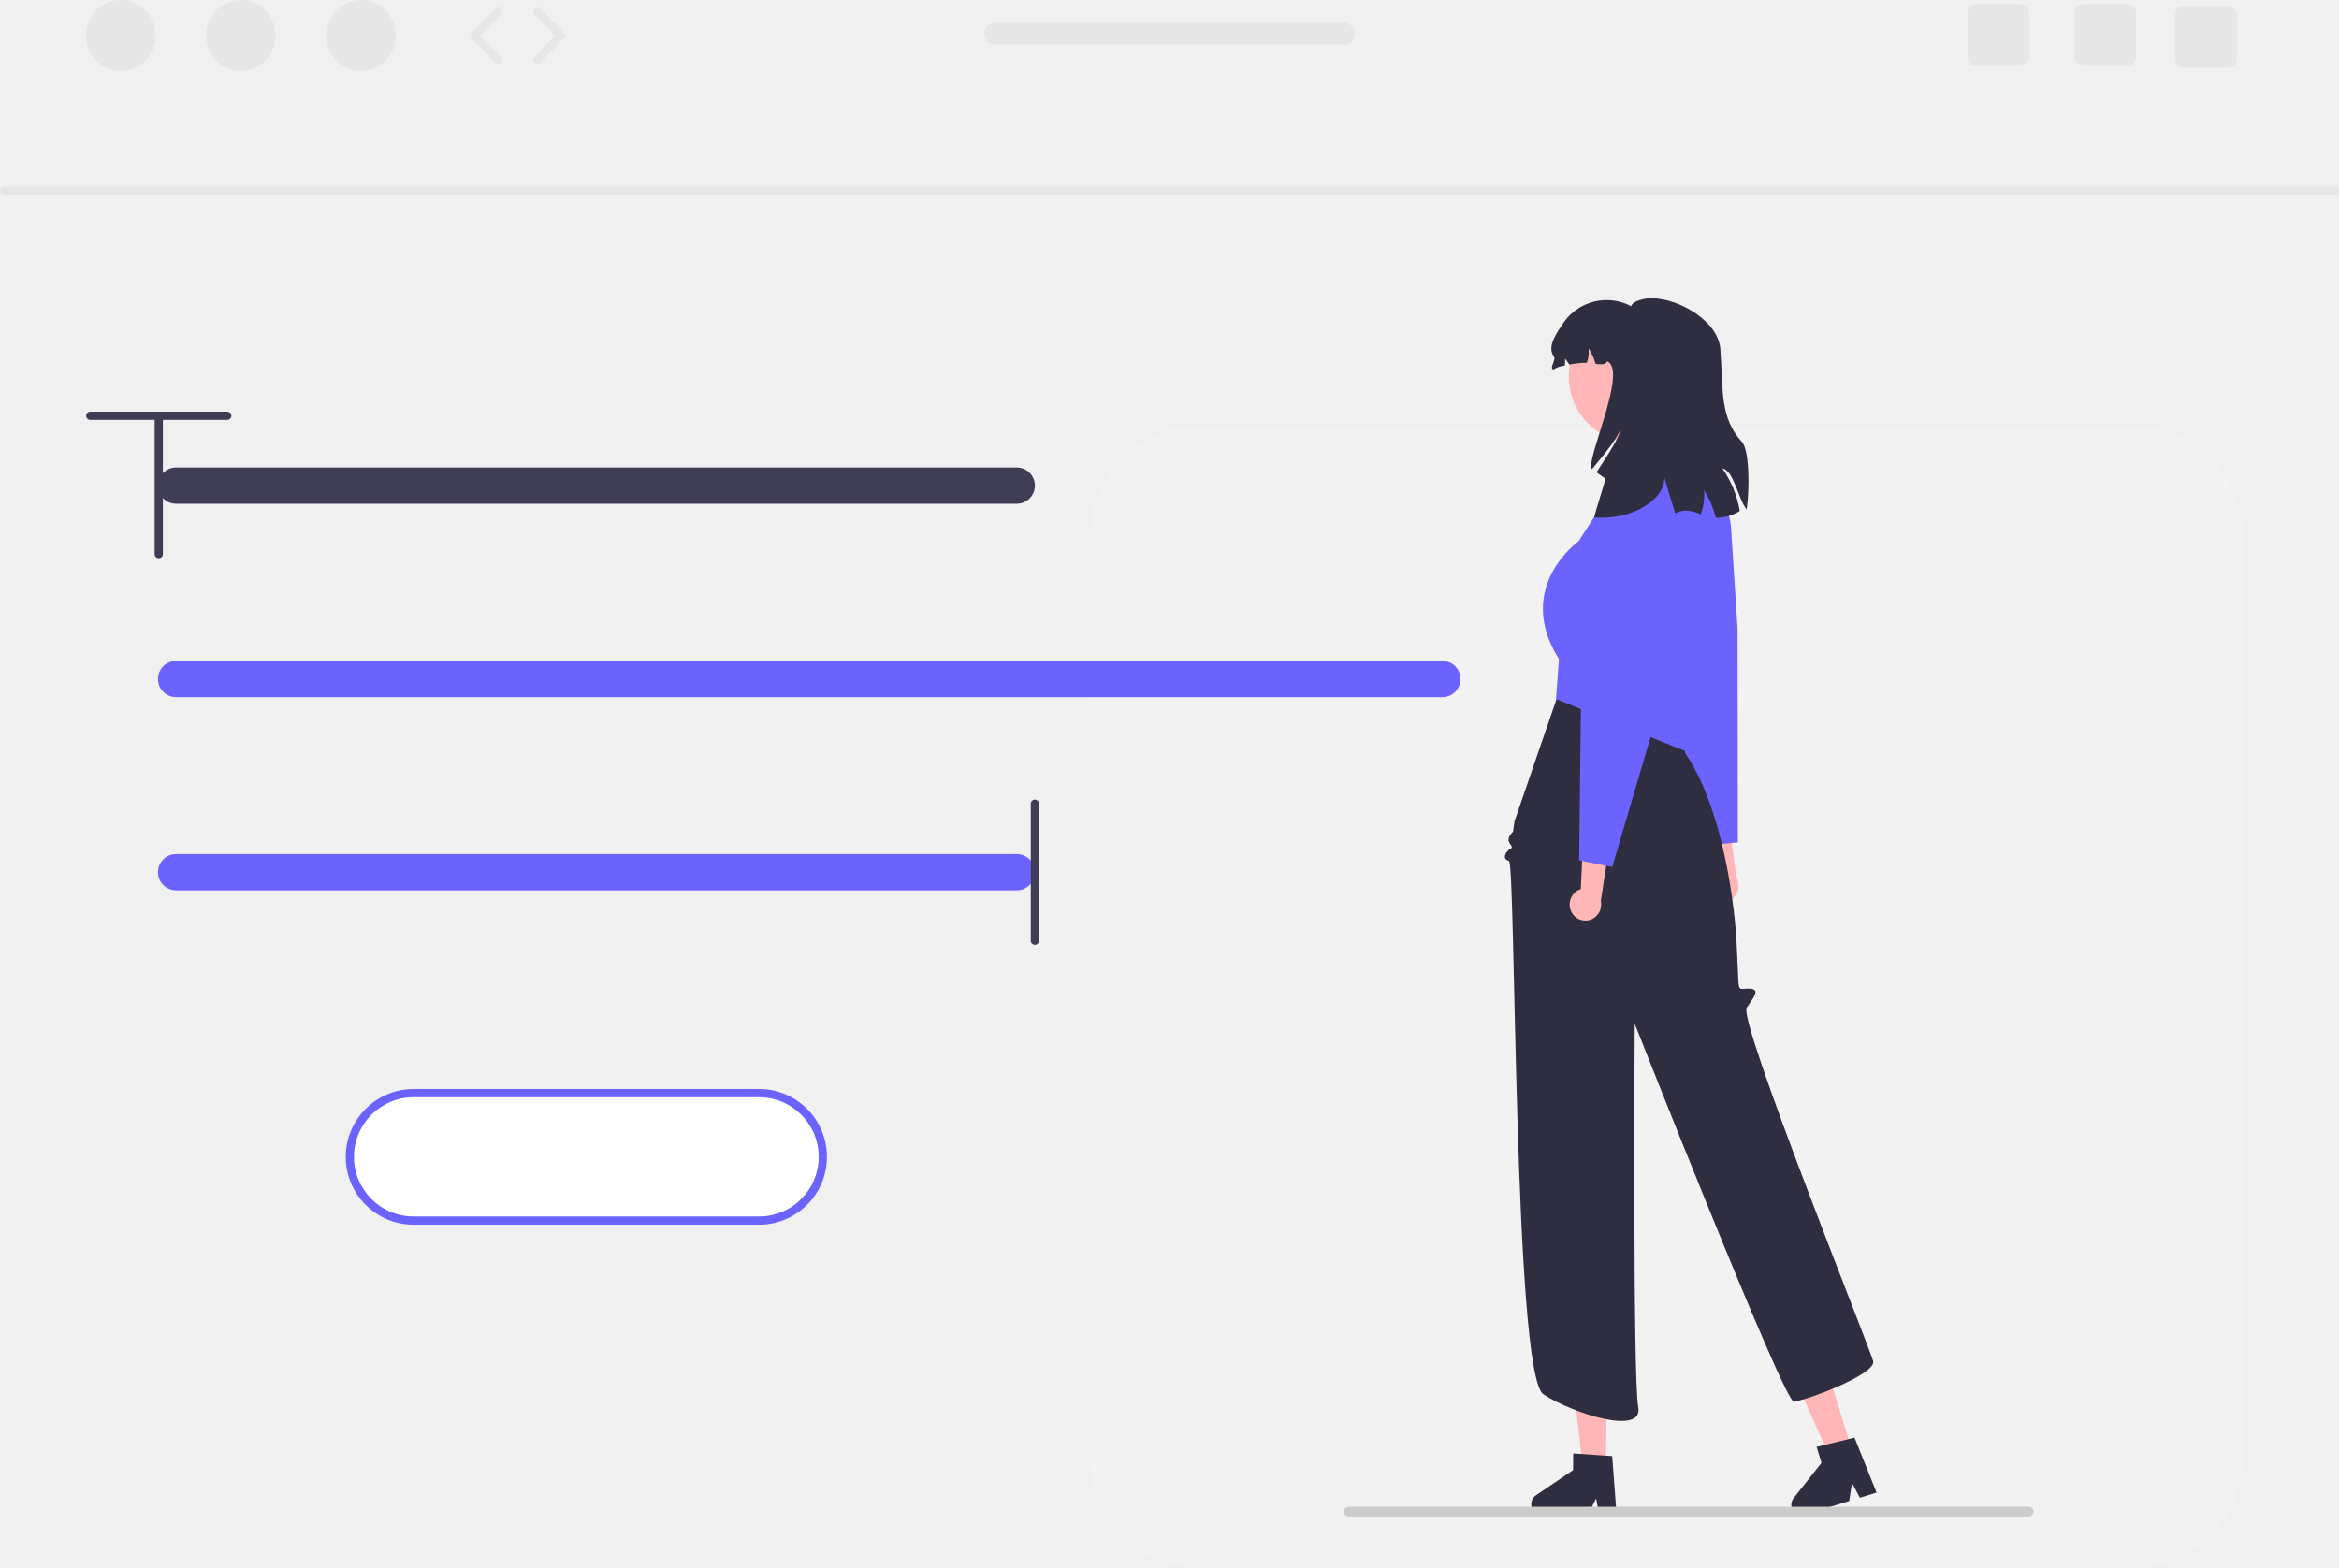
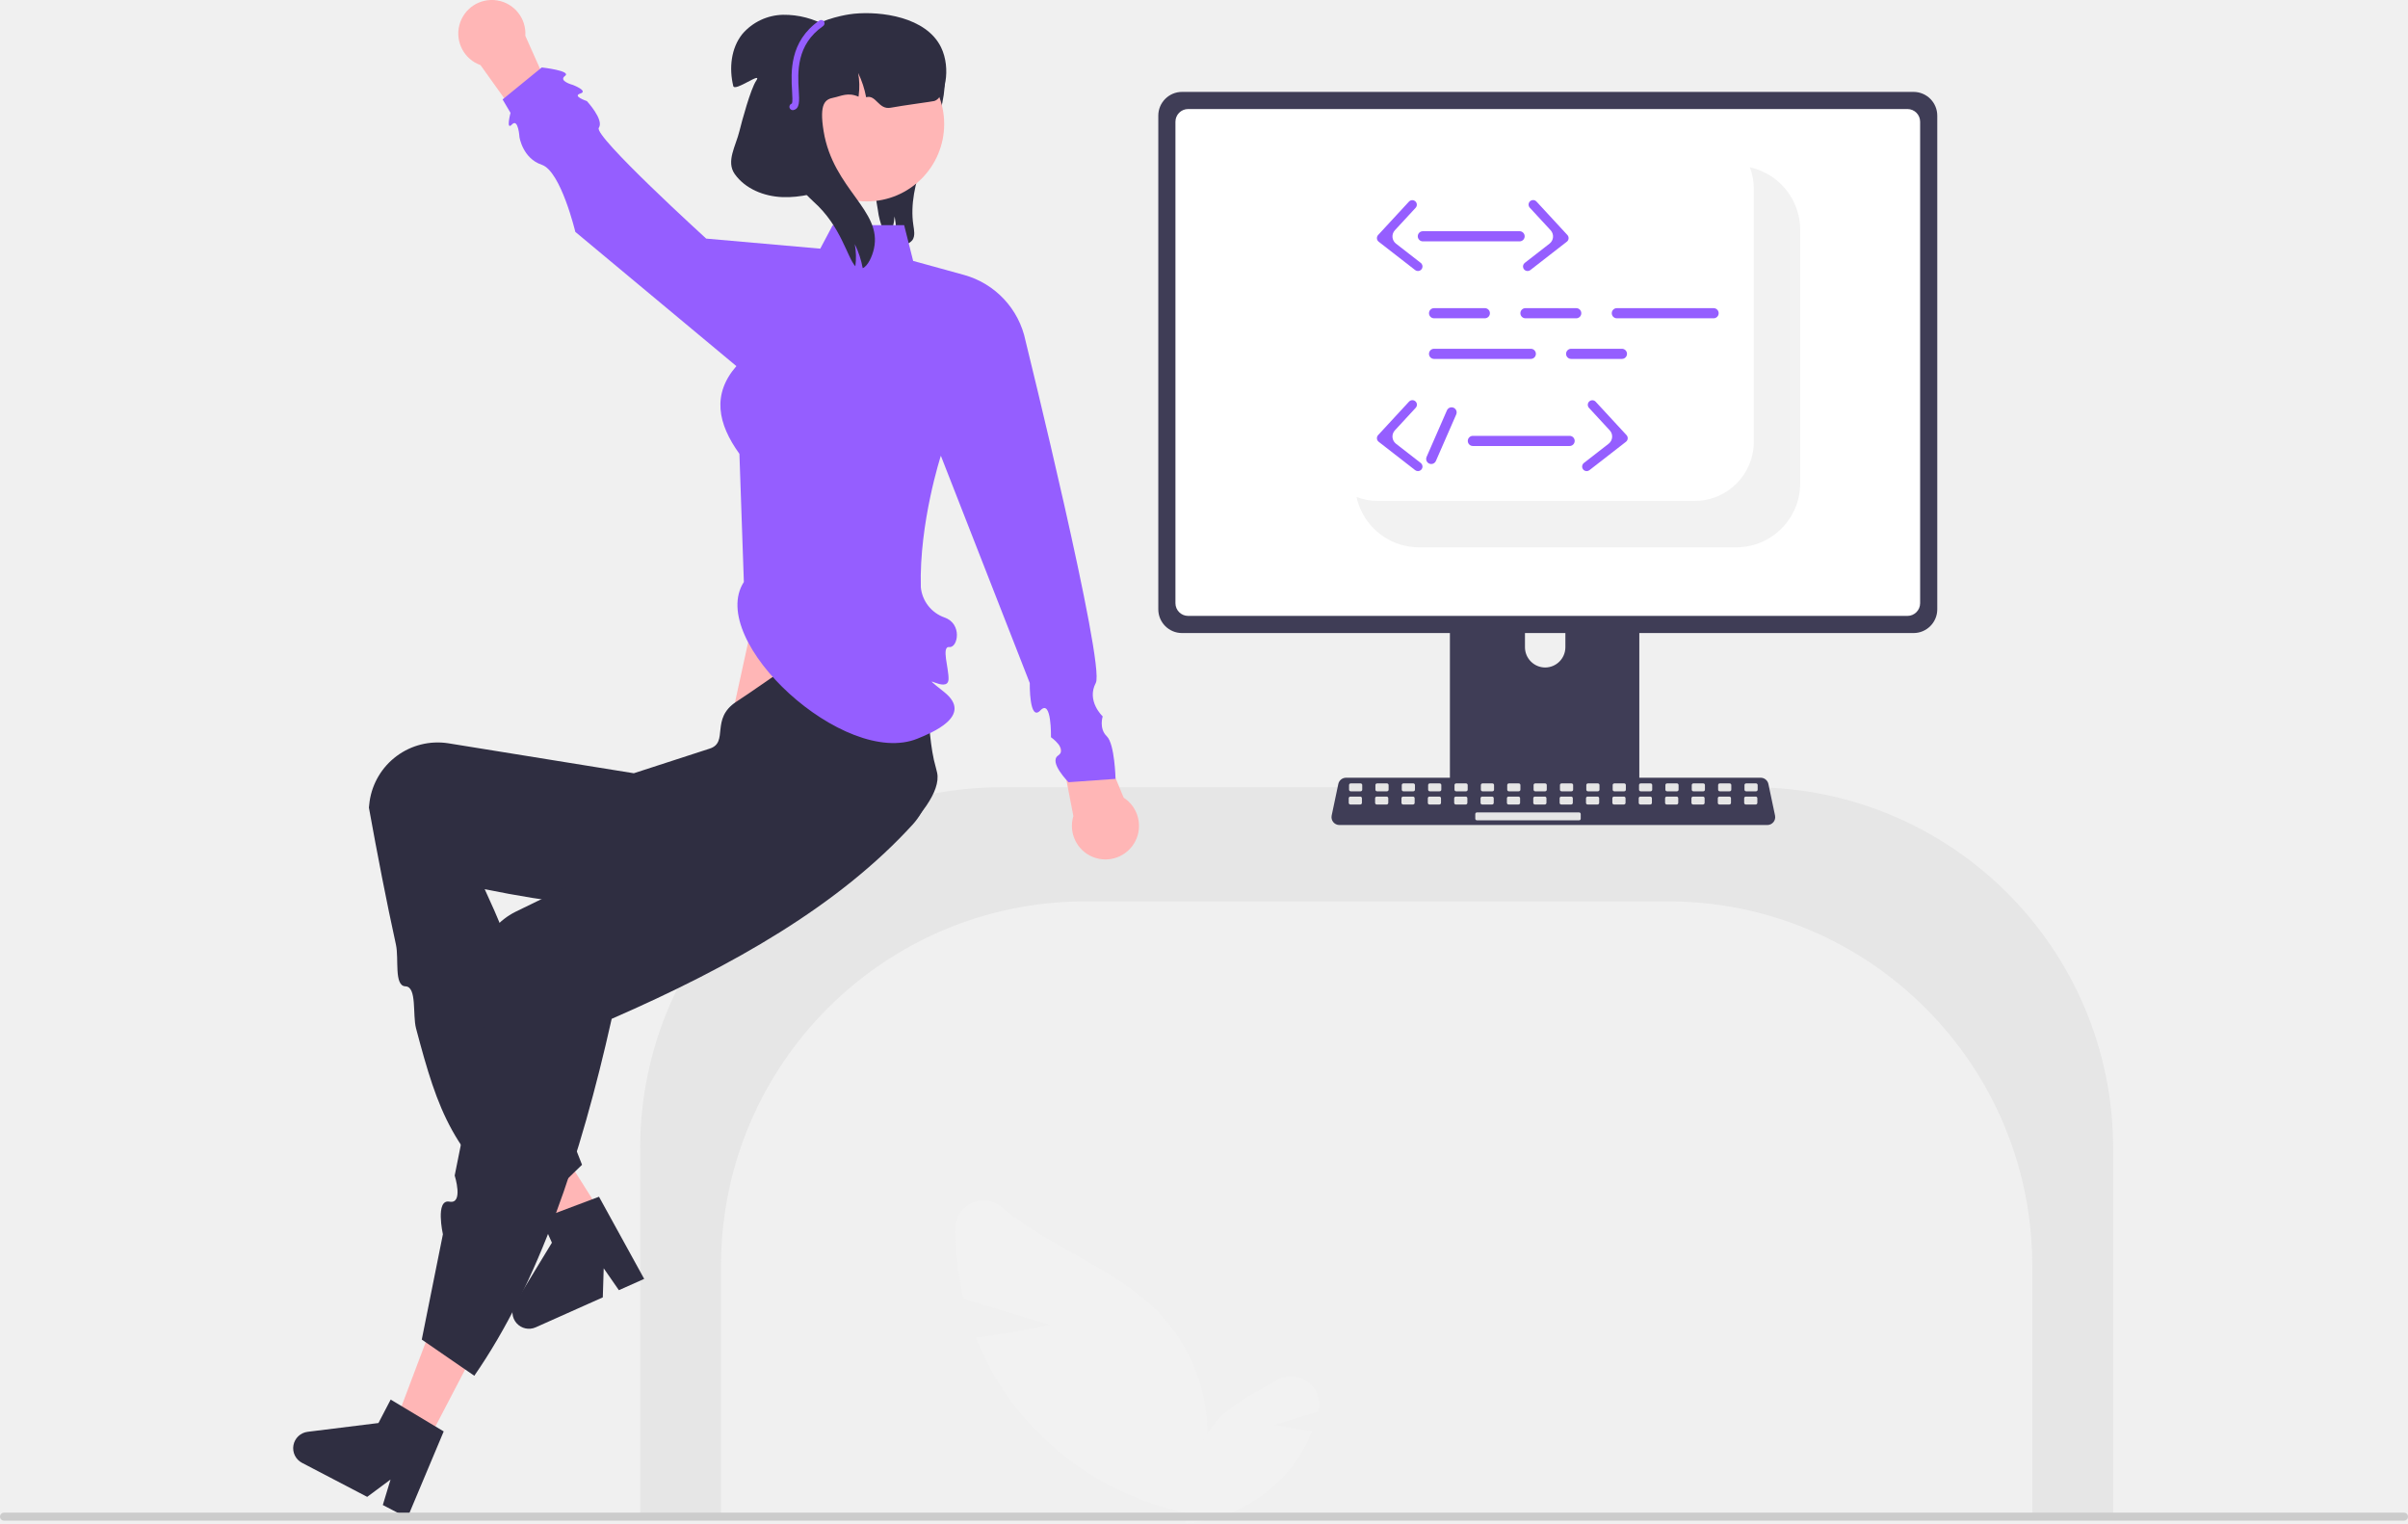
- <svg xmlns="http://www.w3.org/2000/svg" data-name="Layer 1" width="568.73" height="381.18" viewBox="0 0 568.73 381.18">
-   <path d="M883.025,306.463H316.295a1,1,0,0,1,0-2H883.025a1,1,0,0,1,0,2Z" transform="translate(-315.2946 -259.1524)" fill="#e6e6e6" />
-   <ellipse cx="29.355" cy="8.645" rx="8.457" ry="8.645" fill="#e6e6e6" />
-   <ellipse cx="58.569" cy="8.645" rx="8.457" ry="8.645" fill="#e6e6e6" />
-   <ellipse cx="87.782" cy="8.645" rx="8.457" ry="8.645" fill="#e6e6e6" />
-   <path d="M436.388,274.63a.997.997,0,0,1-.715-.301l-5.706-5.833a1.0 1,0,0,1,0-1.398l5.706-5.833a1,1,0,0,1,1.43,1.398l-5.022,5.133,5.022,5.134a1,1,0,0,1-.715,1.699Z" transform="translate(-315.2946 -259.1524)" fill="#e6e6e6" />
-   <path d="M445.977,274.63a1,1,0,0,1-.715-1.699l5.021-5.134-5.021-5.133a1,1,0,0,1,1.43-1.398l5.706,5.833a1.0 1,0,0,1,0,1.398l-5.706,5.833A.997.997,0,0,1,445.977,274.63Z" transform="translate(-315.2946 -259.1524)" fill="#e6e6e6" />
-   <path d="M832.487,260.153h-10.61a2.189,2.189,0,0,0-2.19,2.19v10.62a2.189,2.189,0,0,0,2.19,2.19h10.61a2.198,2.198,0,0,0,2.2-2.19v-10.62A2.198,2.198,0,0,0,832.487,260.153Z" transform="translate(-315.2946 -259.1524)" fill="#e6e6e6" />
-   <path d="M806.487,260.153h-10.61a2.189,2.189,0,0,0-2.19,2.19v10.62a2.189,2.189,0,0,0,2.19,2.19h10.61a2.198,2.198,0,0,0,2.2-2.19v-10.62A2.198,2.198,0,0,0,806.487,260.153Z" transform="translate(-315.2946 -259.1524)" fill="#e6e6e6" />
-   <path d="M856.987,260.653h-10.61a2.189,2.189,0,0,0-2.19,2.19v10.62a2.189,2.189,0,0,0,2.19,2.19h10.61a2.198,2.198,0,0,0,2.2-2.19v-10.62A2.198,2.198,0,0,0,856.987,260.653Z" transform="translate(-315.2946 -259.1524)" fill="#e6e6e6" />
-   <path d="M642.065,264.693h-84.81a2.67,2.67,0,1,0,0,5.34h84.81a2.67,2.67,0,0,0,0-5.34Z" transform="translate(-315.2946 -259.1524)" fill="#e6e6e6" />
-   <path d="M499.865,524.953h-84a15.5,15.5,0,1,0,0,31h84a15.5,15.5,0,0,0,0-31Z" transform="translate(-315.2946 -259.1524)" fill="#fff" />
-   <path d="M499.865,556.953h-84a16.5,16.5,0,0,1,0-33h84a16.5,16.5,0,0,1,0,33Zm-84-31a14.5,14.5,0,0,0,0,29h84a14.5,14.5,0,0,0,0-29Z" transform="translate(-315.2946 -259.1524)" fill="#6c63ff" />
-   <rect x="264.928" y="103.589" width="280.481" height="277.59" rx="26.744" fill="#f2f2f2" />
-   <path d="M731.403,477.235a3.971,3.971,0,0,1,.171-5.536,3.808,3.808,0,0,1,.494-.391l-3.347-13.442,6.223-4.098,2.593,18.91a3.96,3.96,0,0,1-.708,4.782,3.789,3.789,0,0,1-5.357-.149Q731.438,477.274,731.403,477.235Z" transform="translate(-315.2946 -259.1524)" fill="#ffb6b6" />
-   <path d="M737.854,463.983l-8.163.758-12.121-42.633c-.035-.118-3.624-12.091-7.25-13.964-1.35-.697-1.845-1.114-1.826-1.537.02-.437.569-.659,1.327-.966a8.532,8.532,0,0,0,2.139-1.128c1.654-1.307.927-2.567-.08-4.31-.195-.338-.398-.69-.593-1.058-.574-1.086.068-5.702,1.906-13.719a11.63,11.63,0,0,1,10.32-9.001h0a11.656,11.656,0,0,1,12.673,10.859l1.594,24.689Z" transform="translate(-315.2946 -259.1524)" fill="#6c63ff" />
-   <polygon points="390.503 356.676 384.825 356.629 382.311 334.216 390.692 334.287 390.503 356.676" fill="#ffb6b6" />
-   <path d="M687.61,624.858a2.542,2.542,0,0,0,2.517,2.561l11.29.094,1.976-4.006.726,4.027,4.26.039-1.076-14.361-1.482-.099-6.045-.417-1.95-.131-.034,4.063-9.069,6.151A2.538,2.538,0,0,0,687.61,624.858Z" transform="translate(-315.2946 -259.1524)" fill="#2f2e41" />
-   <polygon points="450.286 352.528 444.859 354.196 435.697 333.588 443.708 331.126 450.286 352.528" fill="#ffb6b6" />
-   <path d="M750.967,625.778a2.542,2.542,0,0,0,3.173,1.682l10.791-3.318.675-4.416,1.907,3.62,4.073-1.249-5.361-13.367-1.443.353-5.889,1.427-1.899.464,1.194,3.884-6.789,8.602A2.538,2.538,0,0,0,750.967,625.778Z" transform="translate(-315.2946 -259.1524)" fill="#2f2e41" />
-   <path d="M694.376,427.374l-10.836,31.491-.358,2.52c-2.73,2.592.7,3.446-.586,4.13s-2.151,2.6-.418,2.943,1.054,124.987,8.424,129.756,24.385,10.064,23.031,3.081-.858-93.223-.858-93.223,36.179,91.819,38.652,91.848,20.15-6.611,19.332-9.794-32.924-82.895-30.744-85.961,3.009-4.398.86-4.599-2.784.978-2.9-1.996-.487-10.308-.487-10.308-1.557-29.004-12.458-45.028l-.93-9.521Z" transform="translate(-315.2946 -259.1524)" fill="#2f2e41" />
-   <path d="M721.448,367.25l-14.37,2.046-.867,10.405-7.091,11.092s-15.762,11.092-4.769,28.615l-.713,9.718L729.189,443.434l3.421-62.332Z" transform="translate(-315.2946 -259.1524)" fill="#6c63ff" />
-   <path d="M697.355,480.829a3.971,3.971,0,0,1,1.739-5.258,3.809,3.809,0,0,1,.585-.234l.616-13.839,7.132-2.158-2.894,18.866a3.96,3.96,0,0,1-2.039,4.383,3.789,3.789,0,0,1-5.093-1.667Q697.378,480.876,697.355,480.829Z" transform="translate(-315.2946 -259.1524)" fill="#ffb6b6" />
-   <path d="M707.311,469.959l-8.041-1.596.51-44.32c0-.123-.035-12.622-2.978-15.45-1.096-1.053-1.452-1.593-1.313-1.993.144-.413.733-.47,1.547-.548a8.533,8.533,0,0,0,2.372-.473c1.958-.783,1.619-2.197,1.15-4.154-.091-.38-.186-.775-.267-1.183-.241-1.205,1.687-5.447,5.731-12.609a11.63,11.63,0,0,1,12.454-5.693h0a11.656,11.656,0,0,1,9.06,14.016l-5.496,24.122Z" transform="translate(-315.2946 -259.1524)" fill="#6c63ff" />
-   <circle cx="397.526" cy="91.662" r="16.057" fill="#ffb6b6" />
-   <path d="M734.1,373.08a25.353,25.353,0,0,1,4.22,10.32,10.659,10.659,0,0,1-5.82,1.68c-.07-.27-.14-.54-.22-.81a23.172,23.172,0,0,0-2.64-5.93,13.959,13.959,0,0,1-.79,5.86,10.284,10.284,0,0,0-3.45-.89,6.268,6.268,0,0,0-2.8.66c-1.01-3.35-1.94-6.43-2.6-8.64-.02,5.54-8.14,10.37-17,9.67-.32-.2,2.89-9.31,2.58-9.52-.71-.47-1.4-.98-2.09-1.48,2.9-4.48,6.05-9.28,5.51-10,.04.89-3.14,5.17-6.6,9.21-1.92-1.41,8.99-24.35,3.6-26.21-.09.81-1.28.81-2.73.64a14.796,14.796,0,0,0-1.69-3.79,8.902,8.902,0,0,1-.42,3.51,20.442,20.442,0,0,0-4.26.45,13.65,13.65,0,0,0-1.07-1.46,8.692,8.692,0,0,1-.05,1.69A6.751,6.751,0,0,0,693,349c-1.12-.41.79-2.26.09-3.22-1.78-2.4.86-5.9,2.53-8.38a12.734,12.734,0,0,1,16.29-3.79c.24-.83,1.47-1.38,3.05-1.75a8.274,8.274,0,0,1,2.04-.19c6.8.12,16.24,5.73,16.61,12.52.03.68.08,1.42.13,2.21.48,7.6-.11,14.61,5.08,20.17,1.88,2.01,1.9,11.53,1.18,16.43C738.13,381.03,736.8,373.37,734.1,373.08Z" transform="translate(-315.2946 -259.1524)" fill="#2f2e41" />
-   <path d="M642.082,626.728a1.186,1.186,0,0,0,1.19,1.19h165.29a1.19,1.19,0,0,0,0-2.38h-165.29A1.187,1.187,0,0,0,642.082,626.728Z" transform="translate(-315.2946 -259.1524)" fill="#ccc" />
-   <path d="M562.523,381.644H358.117a4.408,4.408,0,1,1,0-8.816H562.523a4.408,4.408,0,0,1,0,8.816Z" transform="translate(-315.2946 -259.1524)" fill="#3f3d56" />
-   <path d="M562.523,475.644H358.117a4.408,4.408,0,1,1,0-8.816H562.523a4.408,4.408,0,0,1,0,8.816Z" transform="translate(-315.2946 -259.1524)" fill="#6c63ff" />
-   <path d="M665.997,428.675H358.117a4.408,4.408,0,1,1,0-8.816H665.997a4.408,4.408,0,0,1,0,8.816Z" transform="translate(-315.2946 -259.1524)" fill="#6c63ff" />
-   <path d="M566.931,488.89a1,1,0,0,1-1-1V454.583a1,1,0,0,1,2,0v33.307A1,1,0,0,1,566.931,488.89Z" transform="translate(-315.2946 -259.1524)" fill="#3f3d56" />
-   <path d="M336.248,360.252a1,1,0,0,1,1-1H370.554a1,1,0,0,1,0,2H337.248A1,1,0,0,1,336.248,360.252Z" transform="translate(-315.2946 -259.1524)" fill="#3f3d56" />
-   <path d="M353.901,394.89a1,1,0,0,1-1-1V360.583a1,1,0,0,1,2,0v33.307A1,1,0,0,1,353.901,394.89Z" transform="translate(-315.2946 -259.1524)" fill="#3f3d56" />
+ <svg xmlns="http://www.w3.org/2000/svg" data-name="Layer 1" width="717.67" height="453.964" viewBox="0 0 717.67 453.964">
+   <path d="M527.601,309.438a3.827,3.827,0,0,1-4.314,1.257,5.829,5.829,0,0,1-.679-.248,28.826,28.826,0,0,0-.367-7.989,21.362,21.362,0,0,1-1.64,6.57,8.911,8.911,0,0,1-1.76-2.513,22.425,22.425,0,0,1-1.603-6.046c-1.204-7.088-2.393-14.462-.428-21.389,2.879-10.119,11.957-17.393,15.749-27.211l1.868-1.677c3.198,5.445,3.339,12.212,2.036,18.387-1.297,6.187-3.909,11.994-5.975,17.96s-3.613,12.313-2.655,18.556C528.054,306.566,528.39,308.181,527.601,309.438Z" transform="translate(-255.6148 -237.9612)" fill="#2f2e41" />
+   <polygon points="230.469 157.098 218.295 212.779 271.469 230.098 263.65 157.098 230.469 157.098" fill="#ffb6b6" />
+   <path d="M861.314,690.559h24.096V580.09A107.653,107.653,0,0,0,777.879,472.559H553.94A107.653,107.653,0,0,0,446.41,580.09V690.559h24.096V615.09A108.654,108.654,0,0,1,579.036,506.559H752.783A108.654,108.654,0,0,1,861.314,615.09Z" transform="translate(-255.6148 -237.9612)" fill="#e6e6e6" />
+   <path d="M568.509,632.767l-25.68-7.775a88.484,88.484,0,0,1-2.509-20.963,8.399,8.399,0,0,1,13.815-6.355c13.773,11.814,33.948,18.118,46.968,31.58a52.073,52.073,0,0,1,13.888,42.946l5.621,18.181a87.259,87.259,0,0,1-63.977-35.285,84.287,84.287,0,0,1-10.122-18.565C557.405,635.296,568.509,632.767,568.509,632.767Z" transform="translate(-255.6148 -237.9612)" fill="#f2f2f2" />
+   <path d="M635.438,662.54l13.098-3.966q.025-.104.05-.209a8.409,8.409,0,0,0-12.483-9.094c-5.946,3.532-12.548,6.573-17.289,11.476a26.559,26.559,0,0,0-7.083,21.904l-2.867,9.273a44.505,44.505,0,0,0,32.63-17.996,42.989,42.989,0,0,0,5.162-9.469C641.101,663.83,635.438,662.54,635.438,662.54Z" transform="translate(-255.6148 -237.9612)" fill="#f2f2f2" />
+   <path d="M741.463,391.091H690.458a2.721,2.721,0,0,0-2.717,2.724v80.574h56.447V393.815A2.723,2.723,0,0,0,741.463,391.091Zm-25.331,45.781a6.051,6.051,0,0,1-6.023-6.023v-9.293a6.023,6.023,0,0,1,12.046,0v9.293a6.051,6.051,0,0,1-6.023,6.023Z" transform="translate(-255.6148 -237.9612)" fill="#3f3d56" />
+   <path d="M825.924,265.347H607.895a7.078,7.078,0,0,0-7.066,7.066V419.54a7.073,7.073,0,0,0,7.066,7.066h218.029a7.073,7.073,0,0,0,7.066-7.066V272.413A7.078,7.078,0,0,0,825.924,265.347Z" transform="translate(-255.6148 -237.9612)" fill="#3f3d56" />
+   <path d="M824.104,270.45H609.717a3.787,3.787,0,0,0-3.779,3.787V417.718a3.786,3.786,0,0,0,3.779,3.779H824.104a3.786,3.786,0,0,0,3.779-3.779V274.237A3.787,3.787,0,0,0,824.104,270.45Z" transform="translate(-255.6148 -237.9612)" fill="#fff" />
+   <path d="M687.565,471.812v7.774a1.523,1.523,0,0,0,1.52,1.52h53.758a1.527,1.527,0,0,0,1.52-1.52V471.812Z" transform="translate(-255.6148 -237.9612)" fill="#3f3d56" />
+   <path d="M782.345,483.811H654.796a2.346,2.346,0,0,1-2.296-2.83l1.979-9.4a2.356,2.356,0,0,1,2.296-1.863H780.366a2.356,2.356,0,0,1,2.296,1.863l1.979,9.4a2.346,2.346,0,0,1-2.296,2.83Z" transform="translate(-255.6148 -237.9612)" fill="#3f3d56" />
+   <rect x="402.066" y="233.45" width="3.928" height="2.357" rx="0.488" fill="#e6e6e6" />
+   <rect x="409.923" y="233.45" width="3.928" height="2.357" rx="0.488" fill="#e6e6e6" />
+   <rect x="417.779" y="233.45" width="3.928" height="2.357" rx="0.488" fill="#e6e6e6" />
+   <rect x="425.636" y="233.45" width="3.928" height="2.357" rx="0.488" fill="#e6e6e6" />
+   <rect x="433.493" y="233.45" width="3.928" height="2.357" rx="0.488" fill="#e6e6e6" />
+   <rect x="441.35" y="233.45" width="3.928" height="2.357" rx="0.488" fill="#e6e6e6" />
+   <rect x="449.207" y="233.45" width="3.928" height="2.357" rx="0.488" fill="#e6e6e6" />
+   <rect x="457.063" y="233.45" width="3.928" height="2.357" rx="0.488" fill="#e6e6e6" />
+   <rect x="464.92" y="233.45" width="3.928" height="2.357" rx="0.488" fill="#e6e6e6" />
+   <rect x="472.777" y="233.45" width="3.928" height="2.357" rx="0.488" fill="#e6e6e6" />
+   <rect x="480.634" y="233.45" width="3.928" height="2.357" rx="0.488" fill="#e6e6e6" />
+   <rect x="488.49" y="233.45" width="3.928" height="2.357" rx="0.488" fill="#e6e6e6" />
+   <rect x="496.347" y="233.45" width="3.928" height="2.357" rx="0.488" fill="#e6e6e6" />
+   <rect x="504.204" y="233.45" width="3.928" height="2.357" rx="0.488" fill="#e6e6e6" />
+   <rect x="512.061" y="233.45" width="3.928" height="2.357" rx="0.488" fill="#e6e6e6" />
+   <rect x="519.917" y="233.45" width="3.928" height="2.357" rx="0.488" fill="#e6e6e6" />
+   <rect x="401.973" y="237.378" width="3.928" height="2.357" rx="0.488" fill="#e6e6e6" />
+   <rect x="409.83" y="237.378" width="3.928" height="2.357" rx="0.488" fill="#e6e6e6" />
+   <rect x="417.687" y="237.378" width="3.928" height="2.357" rx="0.488" fill="#e6e6e6" />
+   <rect x="425.543" y="237.378" width="3.928" height="2.357" rx="0.488" fill="#e6e6e6" />
+   <rect x="433.4" y="237.378" width="3.928" height="2.357" rx="0.488" fill="#e6e6e6" />
+   <rect x="441.257" y="237.378" width="3.928" height="2.357" rx="0.488" fill="#e6e6e6" />
+   <rect x="449.114" y="237.378" width="3.928" height="2.357" rx="0.488" fill="#e6e6e6" />
+   <rect x="456.97" y="237.378" width="3.928" height="2.357" rx="0.488" fill="#e6e6e6" />
+   <rect x="464.827" y="237.378" width="3.928" height="2.357" rx="0.488" fill="#e6e6e6" />
+   <rect x="472.684" y="237.378" width="3.928" height="2.357" rx="0.488" fill="#e6e6e6" />
+   <rect x="480.541" y="237.378" width="3.928" height="2.357" rx="0.488" fill="#e6e6e6" />
+   <rect x="488.398" y="237.378" width="3.928" height="2.357" rx="0.488" fill="#e6e6e6" />
+   <rect x="496.254" y="237.378" width="3.928" height="2.357" rx="0.488" fill="#e6e6e6" />
+   <rect x="504.111" y="237.378" width="3.928" height="2.357" rx="0.488" fill="#e6e6e6" />
+   <rect x="511.968" y="237.378" width="3.928" height="2.357" rx="0.488" fill="#e6e6e6" />
+   <rect x="519.825" y="237.378" width="3.928" height="2.357" rx="0.488" fill="#e6e6e6" />
+   <rect x="439.686" y="242.092" width="31.427" height="2.357" rx="0.488" fill="#e6e6e6" />
+   <path d="M792.138,306.469v75.52a19.073,19.073,0,0,1-19.07,19.07h-94.52a19.081,19.081,0,0,1-17.51-11.49,17.984,17.984,0,0,1-1.13-3.51,17.367,17.367,0,0,0,6.3,1.17h94.52a17.605,17.605,0,0,0,17.58-17.58v-75.52a17.368,17.368,0,0,0-1.17-6.3,17.988,17.988,0,0,1,3.51,1.13A19.081,19.081,0,0,1,792.138,306.469Z" transform="translate(-255.6148 -237.9612)" fill="#f2f2f2" />
+   <polygon points="183.897 368.973 174.522 374.778 146.903 340.828 160.739 332.262 183.897 368.973" fill="#ffb6b6" />
+   <path d="M447.605,619.06l-7.541,3.367-4.524-6.519-.269,8.659-20.001,8.929a4.924,4.924,0,0,1-6.214-7.056l11.048-18.162-3.213-7.198,17.248-6.497Z" transform="translate(-255.6148 -237.9612)" fill="#2f2e41" />
+   <path d="M413.25,600.403l15.834-15.344c-11.764-29.029-12.704-47.022-29.012-82.131,38.693,7.914,66.356,7.433,98.356.337,10.833-2.365,38.786-23.956,36.487-35.027q-.161-.776-.381-1.538c-3.435-11.711-1.016-29.646-8.451-42.642-13.755-5.186-34.653,12.326-51,23-7.883,5.147-2.112,12.161-8,14l-22.569,7.326-55.373-8.943a20.511,20.511,0,0,0-23.376,17.359q-.141.902-.204,1.813c2.548,14.103,5.204,27.837,8.063,40.873.923,4.208-.635,12.275,2.836,12.395s2.073,8.464,3.154,12.543C386.269,569.54,390.477,581.694,413.25,600.403Z" transform="translate(-255.6148 -237.9612)" fill="#2f2e41" />
+   <polygon points="127.329 429.745 117.562 424.647 133.015 383.711 147.43 391.235 127.329 429.745" fill="#ffb6b6" />
+   <path d="M381.316,637.145l15.661,10.783c19.195-27.76,31.658-64.854,40.939-106.36,36.139-15.765,67.761-33.801,89.796-57.993a20.915,20.915,0,0,0-1.209-29.095q-.578-.542-1.196-1.039c-9.545-7.603-30.743-3.228-44.292-9.583l-24.204,33.5,2.782,7.803-8.42,4.099-7.109,3.461-8.138,3.962L409.248,509.669a20.484,20.484,0,0,0-9.089,27.629q.404.818.878,1.6l-9.908,49.36s2.726,8.593-1.563,7.789-1.952,9.725-1.952,9.725Z" transform="translate(-255.6148 -237.9612)" fill="#2f2e41" />
+   <path d="M377.029,690.267l-7.321-3.821,2.301-7.594-6.955,5.165-19.418-10.135a4.924,4.924,0,0,1,1.673-9.252l21.096-2.616,3.647-6.988,15.802,9.486Z" transform="translate(-255.6148 -237.9612)" fill="#2f2e41" />
+   <path d="M590.506,475.665l-11.423-27.606-9,5,5.435,28.082a10.001,10.001,0,1,0,14.988-5.476Z" transform="translate(-255.6148 -237.9612)" fill="#ffb6b6" />
+   <path d="M398.823,257.368l17.381,24.3,7.633-6.909L412.18,248.638a10.001,10.001,0,1,0-13.357,8.73Z" transform="translate(-255.6148 -237.9612)" fill="#ffb6b6" />
+   <path d="M477.312,411.382c-11.274,17.486,30.028,55.586,51.772,46.677,3.807-1.56,16.904-6.713,7.952-13.856s1.038.851,1.274-3.799c.158-3.109-2.249-9.929.262-9.637s3.953-6.971-1.517-8.822a10.618,10.618,0,0,1-7-9c-.523-19.167,5.968-39.177,5.968-39.177l26.498,67.735s-.196,11.719,3.183,8.137,3.133,8.009,3.133,8.009,5.025,3.507,2.135,5.458,3.111,7.952,3.111,7.952l14-1s-.219-10.4-2.61-12.7-1.216-5.919-1.216-5.919-4.928-4.584-2.051-9.983-20.951-101.961-20.951-101.961a25.72,25.72,0,0,0-18.366-19.62l-15.121-4.163-2.685-10.653H503.792l-3.709,7-34-3s-33.643-30.61-32-33-3.573-7.986-3.573-7.986-4.454-1.458-1.941-2.236-2.237-2.578-2.237-2.578-4.4-1.156-2.325-2.678-6.925-2.522-6.925-2.522l-11.677,9.528,2.36,4.002s-1.439,5.449.439,3.46,2.232,3.784,2.232,3.784.959,6.322,6.646,8.227,10,20,10,20l48,40c-7.311,8.391-5.571,17.166.906,26.142Z" transform="translate(-255.6148 -237.9612)" fill="#955eff" />
+   <circle cx="258.343" cy="36.964" r="23.056" fill="#ffb6b6" />
+   <path d="M534.083,268.059c-.59.17-9.25,1.3-13,2-3.68.69-4.32-4-7.33-3.12a.127.127,0,0,0-.01-.06,28.344,28.344,0,0,0-2.37-7.17,21.178,21.178,0,0,1,.17,6.6.984.984,0,0,1-.02.17c-.01.1-.03.19-.04.29-3.18-1.4-5.2-.15-7.4.29-2.46.49-4.38,1.57-3,10,2.83,17.34,17.55,23.53,15,35-.5,2.27-1.76,5.11-3.34,5.82a28.344,28.344,0,0,0-2.37-7.17,21.178,21.178,0,0,1,.17,6.6c-2.45-2.65-4.22-11.91-12.46-19.25-2.03-1.8-12.2-12.48-13.42-15a32.136,32.136,0,0,1,.54,6.11,29.416,29.416,0,0,1-.28,4.1,1.151,1.151,0,0,1-.03.26c-.01.16-.04.3-.06.45-.02.17-.05.33-.08.5-3.33-.48-6.28-1.06-7.67-2.42-6.76-6.58,1.49-19.4,6-31,6.45-16.61,25.18-18.82,27-19,8.02-.81,21.57.91,26,10C539.183,258.429,537.203,267.159,534.083,268.059Z" transform="translate(-255.6148 -237.9612)" fill="#2f2e41" />
+   <path d="M485.468,271.808l16.701-25.98a25.612,25.612,0,0,0-13.188-3.46,16.419,16.419,0,0,0-12.109,5.711c-3.411,4.239-3.996,10.232-2.718,15.521C474.595,265.427,483,259,481,262c-1.642,2.349-4.327,12.222-5,15-1.084,4.472-4.063,9.062-1.409,12.821,3.139,4.444,8.74,6.654,14.177,6.878s10.788-1.282,15.954-2.989Z" transform="translate(-255.6148 -237.9612)" fill="#2f2e41" />
+   <path d="M491.886,270.783a1,1,0,0,1-.273-1.962c.262-.433.155-2.253.068-3.725-.325-5.524-.87-14.769,8.106-21.01a1.0 1,0,0,1,1.142,1.642c-8.055,5.601-7.571,13.815-7.251,19.25.183,3.107.315,5.352-1.57,5.779A.994.994,0,0,1,491.886,270.783Z" transform="translate(-255.6148 -237.9612)" fill="#955eff" />
+   <path d="M255.615,689.912a1.186,1.186,0,0,0,1.183,1.19H972.095a1.19,1.19,0,0,0,0-2.38h-715.29a1.186,1.186,0,0,0-1.19,1.183Z" transform="translate(-255.6148 -237.9612)" fill="#ccc" />
+   <path d="M698.15,332.811H683.017a1.513,1.513,0,0,1,0-3.026h15.132a1.513,1.513,0,0,1,0,3.026Z" transform="translate(-255.6148 -237.9612)" fill="#955eff" />
+   <path d="M725.387,332.811H710.255a1.513,1.513,0,1,1,0-3.026h15.132a1.513,1.513,0,1,1,0,3.026Z" transform="translate(-255.6148 -237.9612)" fill="#955eff" />
+   <path d="M739.006,344.916H723.874a1.513,1.513,0,1,1,0-3.026h15.132a1.513,1.513,0,1,1,0,3.026Z" transform="translate(-255.6148 -237.9612)" fill="#955eff" />
+   <path d="M711.852,344.916H683.017a1.513,1.513,0,0,1,0-3.026H711.852a1.513,1.513,0,0,1,0,3.026Z" transform="translate(-255.6148 -237.9612)" fill="#955eff" />
+   <path d="M766.327,332.811H737.493a1.513,1.513,0,0,1,0-3.026h28.834a1.513,1.513,0,1,1,0,3.026Z" transform="translate(-255.6148 -237.9612)" fill="#955eff" />
+   <path d="M708.509,309.887H679.675a1.513,1.513,0,1,1,0-3.026h28.834a1.513,1.513,0,1,1,0,3.026Z" transform="translate(-255.6148 -237.9612)" fill="#955eff" />
+   <path d="M710.88,318.727a1.355,1.355,0,0,1-.832-2.425l7.383-5.739a2.714,2.714,0,0,0,.328-3.984l-6.199-6.711a1.355,1.355,0,1,1,1.99-1.839l9.205,9.965a1.355,1.355,0,0,1-.163,1.99l-10.881,8.458A1.351,1.351,0,0,1,710.88,318.727Z" transform="translate(-255.6148 -237.9612)" fill="#955eff" />
+   <path d="M678.216,318.727a1.355,1.355,0,0,0,.832-2.425l-7.383-5.739a2.714,2.714,0,0,1-.328-3.984l6.199-6.711a1.355,1.355,0,0,0-1.99-1.839l-9.205,9.965a1.355,1.355,0,0,0,.163,1.99l10.881,8.458A1.351,1.351,0,0,0,678.216,318.727Z" transform="translate(-255.6148 -237.9612)" fill="#955eff" />
+   <path d="M723.416,370.867H694.581a1.513,1.513,0,0,1,0-3.026h28.834a1.513,1.513,0,0,1,0,3.026Z" transform="translate(-255.6148 -237.9612)" fill="#955eff" />
+   <path d="M728.497,378.352a1.355,1.355,0,0,1-.832-2.425l7.383-5.739a2.714,2.714,0,0,0,.328-3.984l-6.199-6.711a1.355,1.355,0,0,1,1.99-1.839l9.205,9.965a1.355,1.355,0,0,1-.163,1.99l-10.881,8.458A1.351,1.351,0,0,1,728.497,378.352Z" transform="translate(-255.6148 -237.9612)" fill="#955eff" />
+   <path d="M678.216,378.352a1.355,1.355,0,0,0,.832-2.425l-7.383-5.739a2.714,2.714,0,0,1-.328-3.984l6.199-6.711a1.355,1.355,0,1,0-1.99-1.839l-9.205,9.965a1.355,1.355,0,0,0,.163,1.99l10.881,8.458A1.351,1.351,0,0,0,678.216,378.352Z" transform="translate(-255.6148 -237.9612)" fill="#955eff" />
+   <path d="M680.789,374.113l6.061-13.865a1.513,1.513,0,0,1,2.773,1.212l-6.061,13.865a1.513,1.513,0,1,1-2.773-1.212Z" transform="translate(-255.6148 -237.9612)" fill="#955eff" />
</svg>
